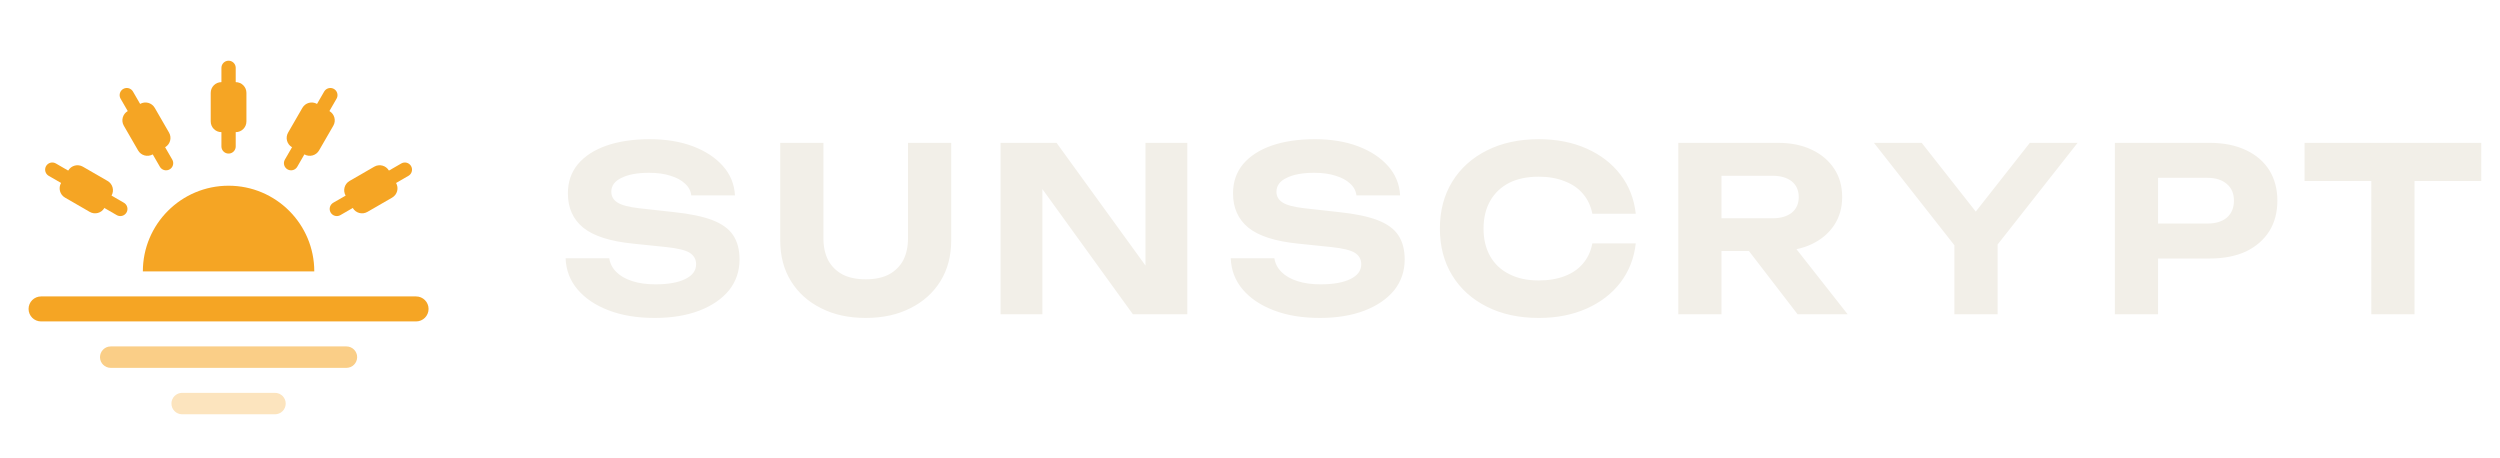
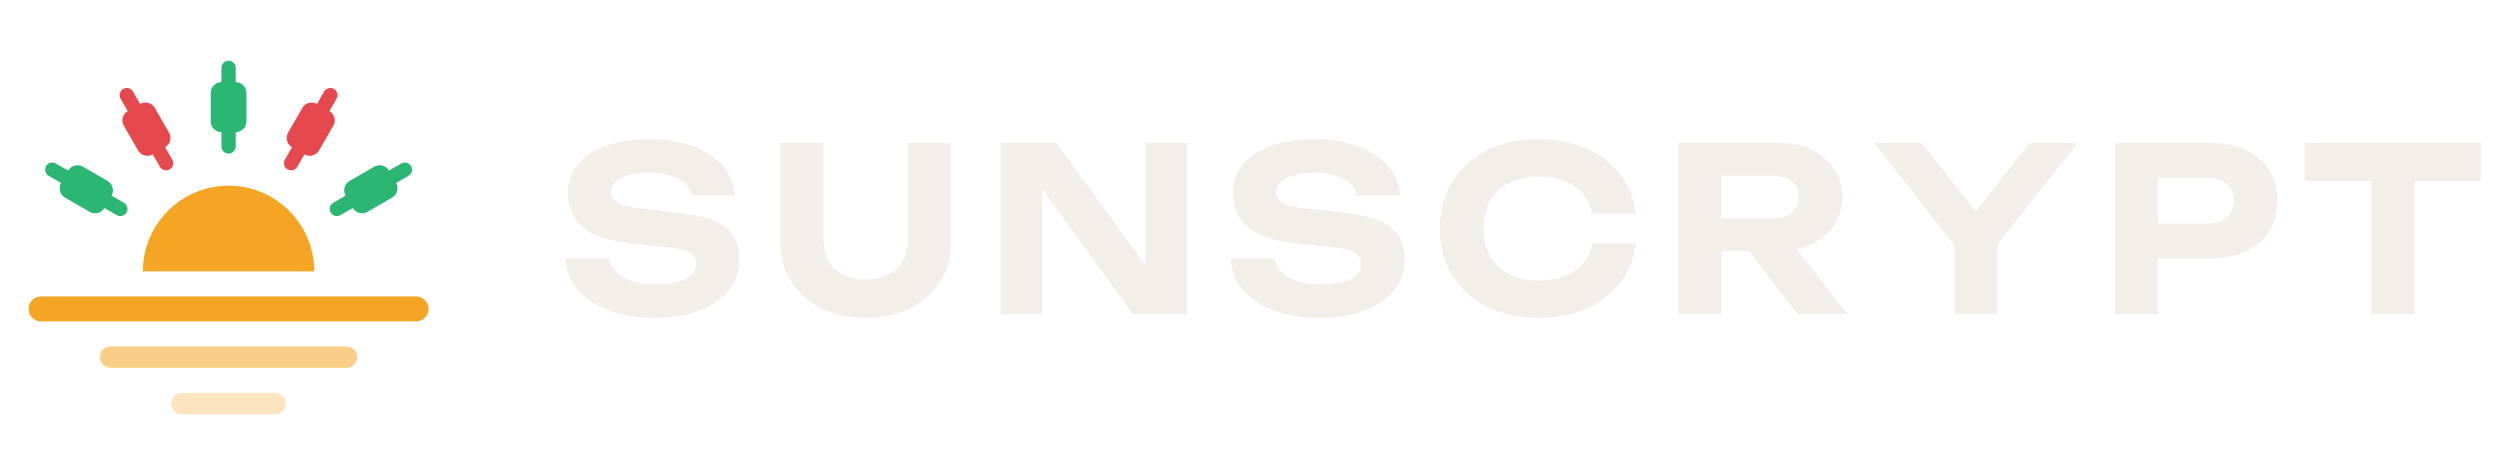
<svg xmlns="http://www.w3.org/2000/svg" viewBox="0 0 350 64" width="350" height="64" role="img" aria-label="SUNSCRYPT">
  <path d="M20 38a12 12 0 0 1 24 0z" fill="#F5A524" />
  <g transform="rotate(-60 32 38)">
-     <path d="M32 9.5v11" stroke="#F5A524" stroke-width="2" stroke-linecap="round" />
-     <rect x="29.5" y="11.5" width="5" height="7" rx="1.5" fill="#F5A524" />
+     <path d="M32 9.5v11" stroke="#2BB673" stroke-width="2" stroke-linecap="round" />
+     <rect x="29.5" y="11.5" width="5" height="7" rx="1.5" fill="#2BB673" />
  </g>
  <g transform="rotate(-30 32 38)">
-     <path d="M32 9.5v11" stroke="#F5A524" stroke-width="2" stroke-linecap="round" />
-     <rect x="29.5" y="11.5" width="5" height="7" rx="1.5" fill="#F5A524" />
+     <path d="M32 9.5v11" stroke="#E5484D" stroke-width="2" stroke-linecap="round" />
+     <rect x="29.5" y="11.5" width="5" height="7" rx="1.5" fill="#E5484D" />
  </g>
  <g transform="rotate(0 32 38)">
-     <path d="M32 9.5v11" stroke="#F5A524" stroke-width="2" stroke-linecap="round" />
-     <rect x="29.5" y="11.5" width="5" height="7" rx="1.5" fill="#F5A524" />
+     <path d="M32 9.5v11" stroke="#2BB673" stroke-width="2" stroke-linecap="round" />
+     <rect x="29.5" y="11.5" width="5" height="7" rx="1.5" fill="#2BB673" />
  </g>
  <g transform="rotate(30 32 38)">
-     <path d="M32 9.5v11" stroke="#F5A524" stroke-width="2" stroke-linecap="round" />
-     <rect x="29.5" y="11.5" width="5" height="7" rx="1.5" fill="#F5A524" />
+     <path d="M32 9.5v11" stroke="#E5484D" stroke-width="2" stroke-linecap="round" />
+     <rect x="29.5" y="11.5" width="5" height="7" rx="1.5" fill="#E5484D" />
  </g>
  <g transform="rotate(60 32 38)">
-     <path d="M32 9.5v11" stroke="#F5A524" stroke-width="2" stroke-linecap="round" />
-     <rect x="29.5" y="11.5" width="5" height="7" rx="1.5" fill="#F5A524" />
+     <path d="M32 9.5v11" stroke="#2BB673" stroke-width="2" stroke-linecap="round" />
+     <rect x="29.5" y="11.5" width="5" height="7" rx="1.5" fill="#2BB673" />
  </g>
  <rect x="4" y="41.5" width="56" height="3.5" rx="1.75" fill="#F5A524" />
  <rect x="14" y="48.5" width="36" height="3" rx="1.5" fill="#F5A524" opacity=".55" />
  <rect x="24" y="55" width="16" height="3" rx="1.5" fill="#F5A524" opacity=".3" />
  <path transform="translate(78 44.0) scale(0.032)" fill="#F2EFE8" d="M37 -245H228Q233 -211 259 -185Q285 -159 329 -145Q372 -131 430 -131Q513 -131 560 -154Q608 -177 608 -219Q608 -251 580 -269Q553 -286 478 -294L333 -309Q182 -324 114 -379Q47 -434 47 -529Q47 -604 91 -657Q136 -710 216 -738Q297 -766 405 -766Q512 -766 594 -735Q676 -704 725 -649Q774 -594 778 -520H587Q583 -551 559 -572Q536 -594 496 -606Q457 -619 402 -619Q326 -619 282 -597Q237 -576 237 -536Q237 -506 264 -489Q290 -472 358 -464L511 -447Q616 -436 679 -412Q742 -388 770 -346Q798 -304 798 -240Q798 -163 752 -105Q705 -48 622 -16Q538 16 427 16Q312 16 226 -17Q139 -50 89 -109Q40 -167 37 -245ZM1165 -332Q1165 -277 1186 -236Q1208 -196 1249 -174Q1290 -153 1350 -153Q1410 -153 1451 -174Q1492 -196 1514 -236Q1535 -277 1535 -332V-750H1724V-323Q1724 -221 1677 -145Q1630 -69 1546 -27Q1462 16 1350 16Q1238 16 1154 -27Q1070 -69 1023 -145Q976 -221 976 -323V-750H1165ZM2635 -129 2574 -118V-750H2757V0H2519L2062 -632L2123 -643V0H1940V-750H2185ZM2947 -245H3138Q3143 -211 3169 -185Q3195 -159 3239 -145Q3282 -131 3340 -131Q3423 -131 3470 -154Q3518 -177 3518 -219Q3518 -251 3490 -269Q3463 -286 3388 -294L3243 -309Q3092 -324 3024 -379Q2957 -434 2957 -529Q2957 -604 3001 -657Q3046 -710 3126 -738Q3207 -766 3315 -766Q3422 -766 3504 -735Q3586 -704 3635 -649Q3684 -594 3688 -520H3497Q3493 -551 3469 -572Q3446 -594 3406 -606Q3367 -619 3312 -619Q3236 -619 3192 -597Q3147 -576 3147 -536Q3147 -506 3174 -489Q3200 -472 3268 -464L3421 -447Q3526 -436 3589 -412Q3652 -388 3680 -346Q3708 -304 3708 -240Q3708 -163 3662 -105Q3615 -48 3532 -16Q3448 16 3337 16Q3222 16 3136 -17Q3049 -50 2999 -109Q2950 -167 2947 -245ZM4719 -310Q4708 -213 4652 -139Q4596 -66 4504 -25Q4412 16 4295 16Q4165 16 4068 -33Q3970 -82 3916 -170Q3862 -258 3862 -375Q3862 -492 3916 -580Q3970 -668 4068 -717Q4165 -766 4295 -766Q4412 -766 4504 -725Q4596 -684 4652 -611Q4708 -538 4719 -440H4529Q4519 -491 4488 -527Q4458 -563 4408 -582Q4359 -602 4294 -602Q4219 -602 4165 -575Q4111 -547 4082 -496Q4053 -445 4053 -375Q4053 -305 4082 -254Q4111 -203 4165 -176Q4219 -148 4294 -148Q4359 -148 4408 -167Q4458 -186 4488 -222Q4519 -258 4529 -310ZM5036 -420H5317Q5370 -420 5401 -444Q5432 -469 5432 -513Q5432 -557 5401 -582Q5370 -606 5317 -606H5009L5094 -699V0H4905V-750H5342Q5426 -750 5489 -720Q5552 -690 5587 -637Q5622 -584 5622 -513Q5622 -443 5587 -390Q5552 -337 5489 -307Q5426 -277 5342 -277H5036ZM5157 -351H5370L5646 0H5427ZM6113 0V-363H6302V0ZM5761 -750H5970L6250 -394H6163L6443 -750H6652L6268 -262L6146 -260ZM7230 -750Q7322 -750 7389 -718Q7455 -687 7491 -630Q7526 -573 7526 -497Q7526 -421 7491 -364Q7455 -307 7389 -275Q7322 -244 7230 -244H6902V-397H7220Q7274 -397 7305 -423Q7336 -450 7336 -497Q7336 -544 7305 -570Q7274 -597 7220 -597H6919L7004 -685V0H6815V-750ZM7937 -666H8126V0H7937ZM7645 -750H8418V-583H7645Z" />
</svg>
